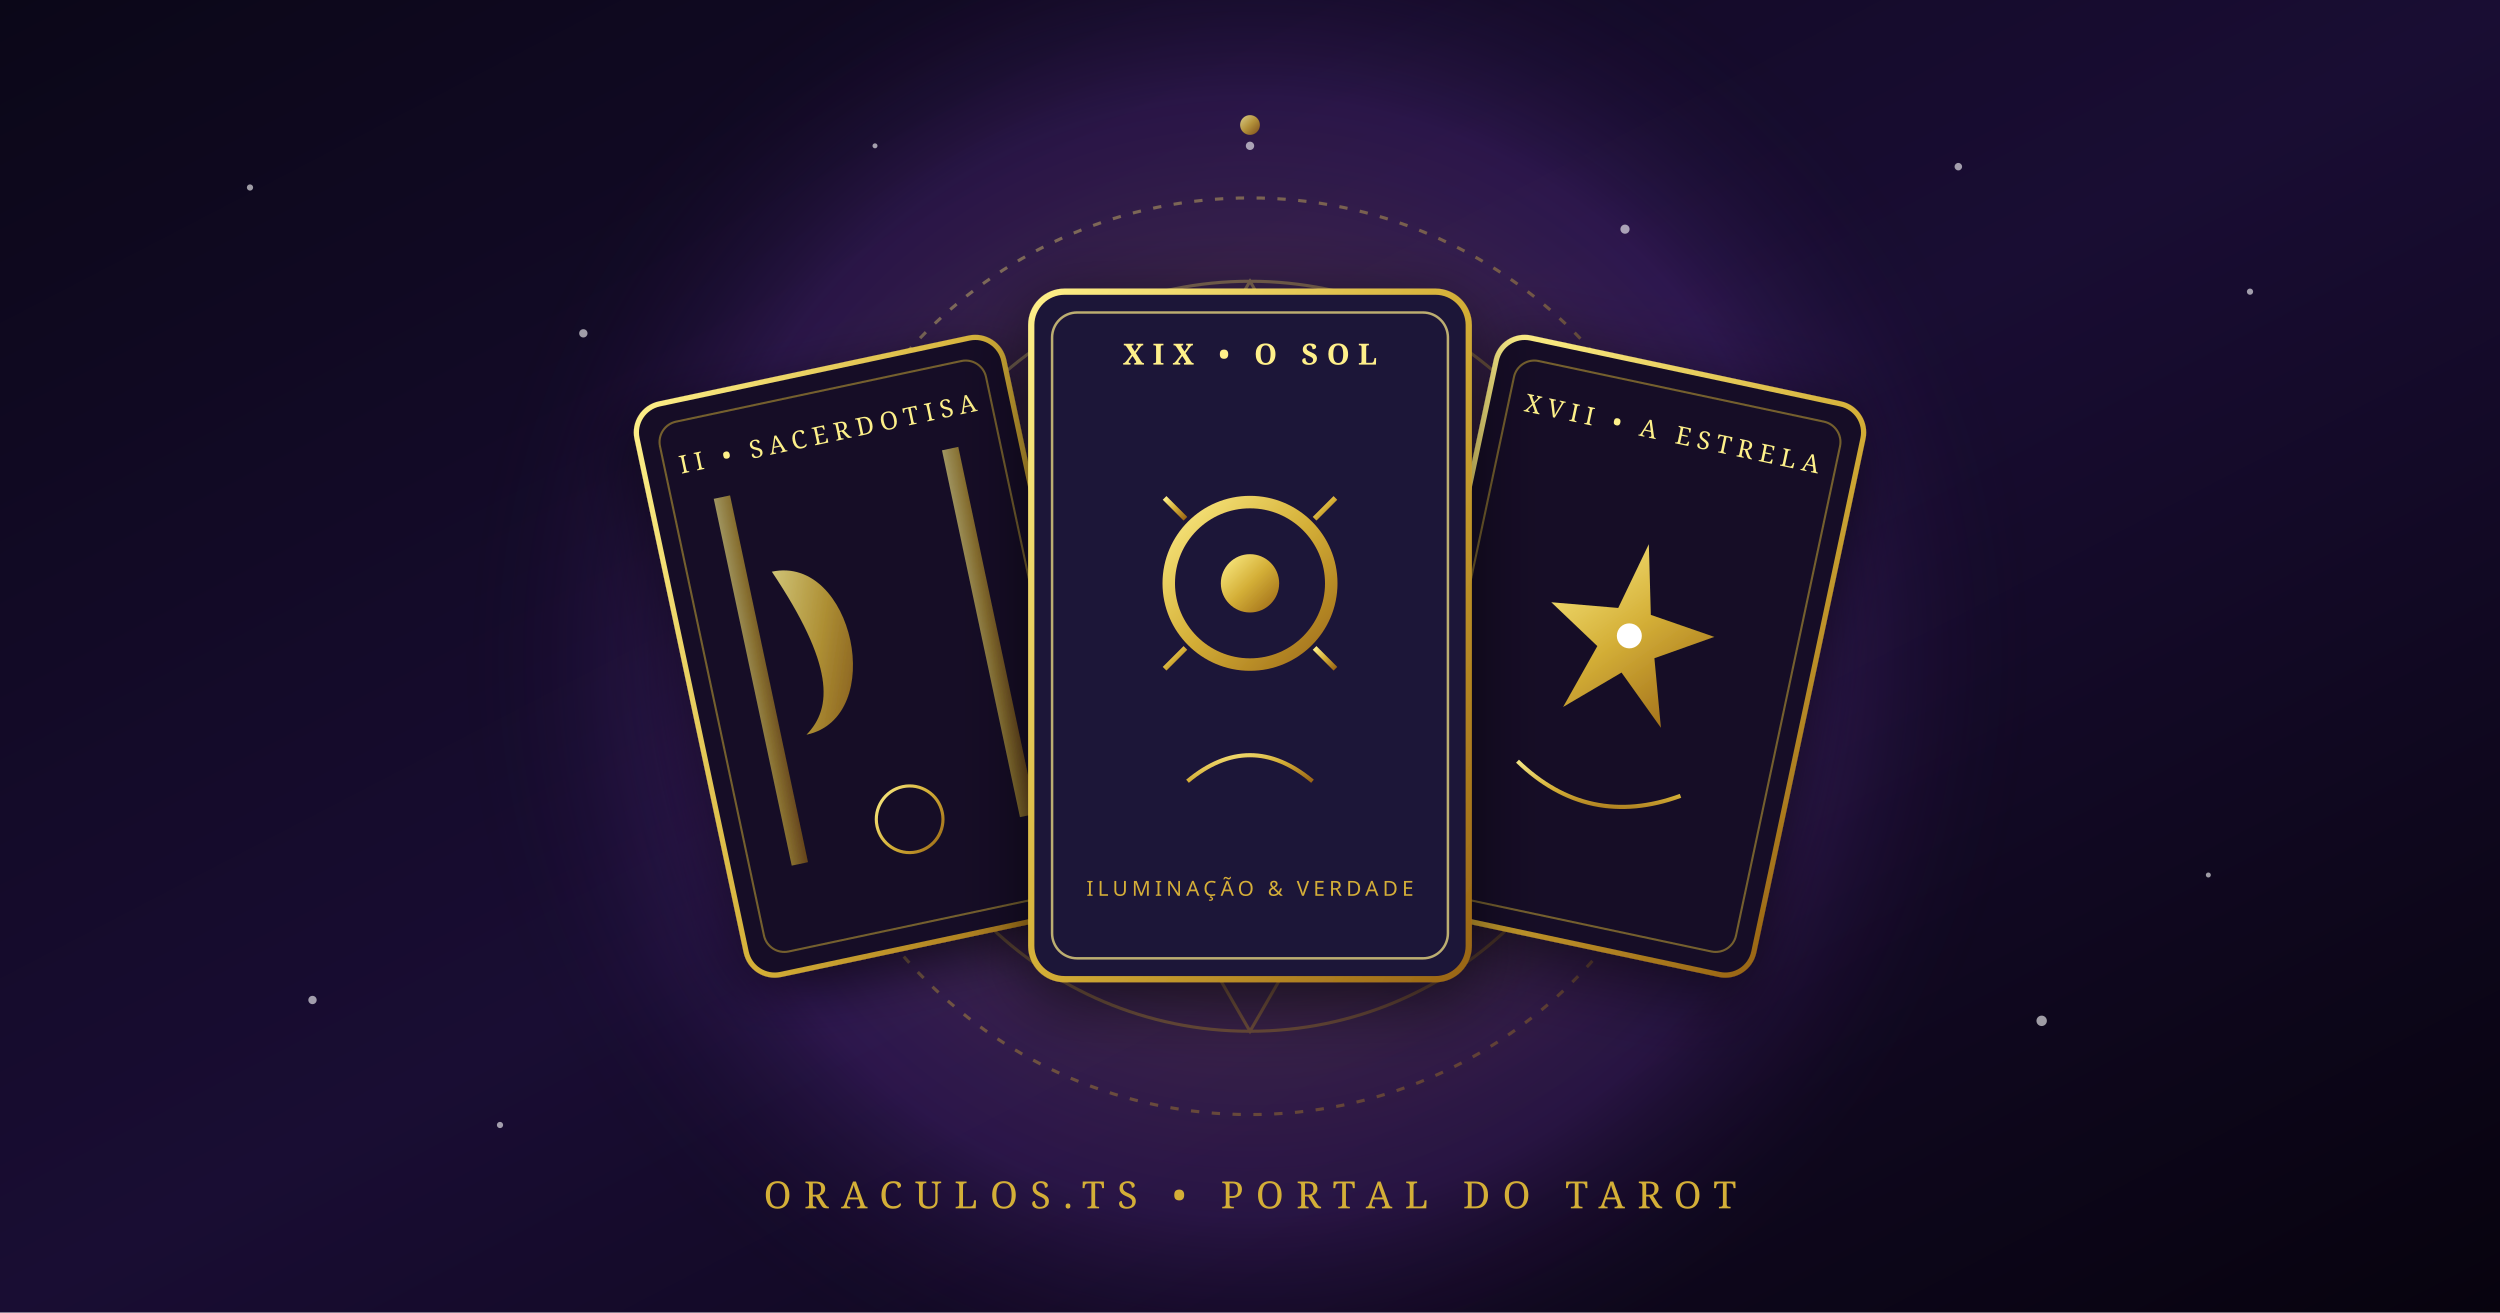
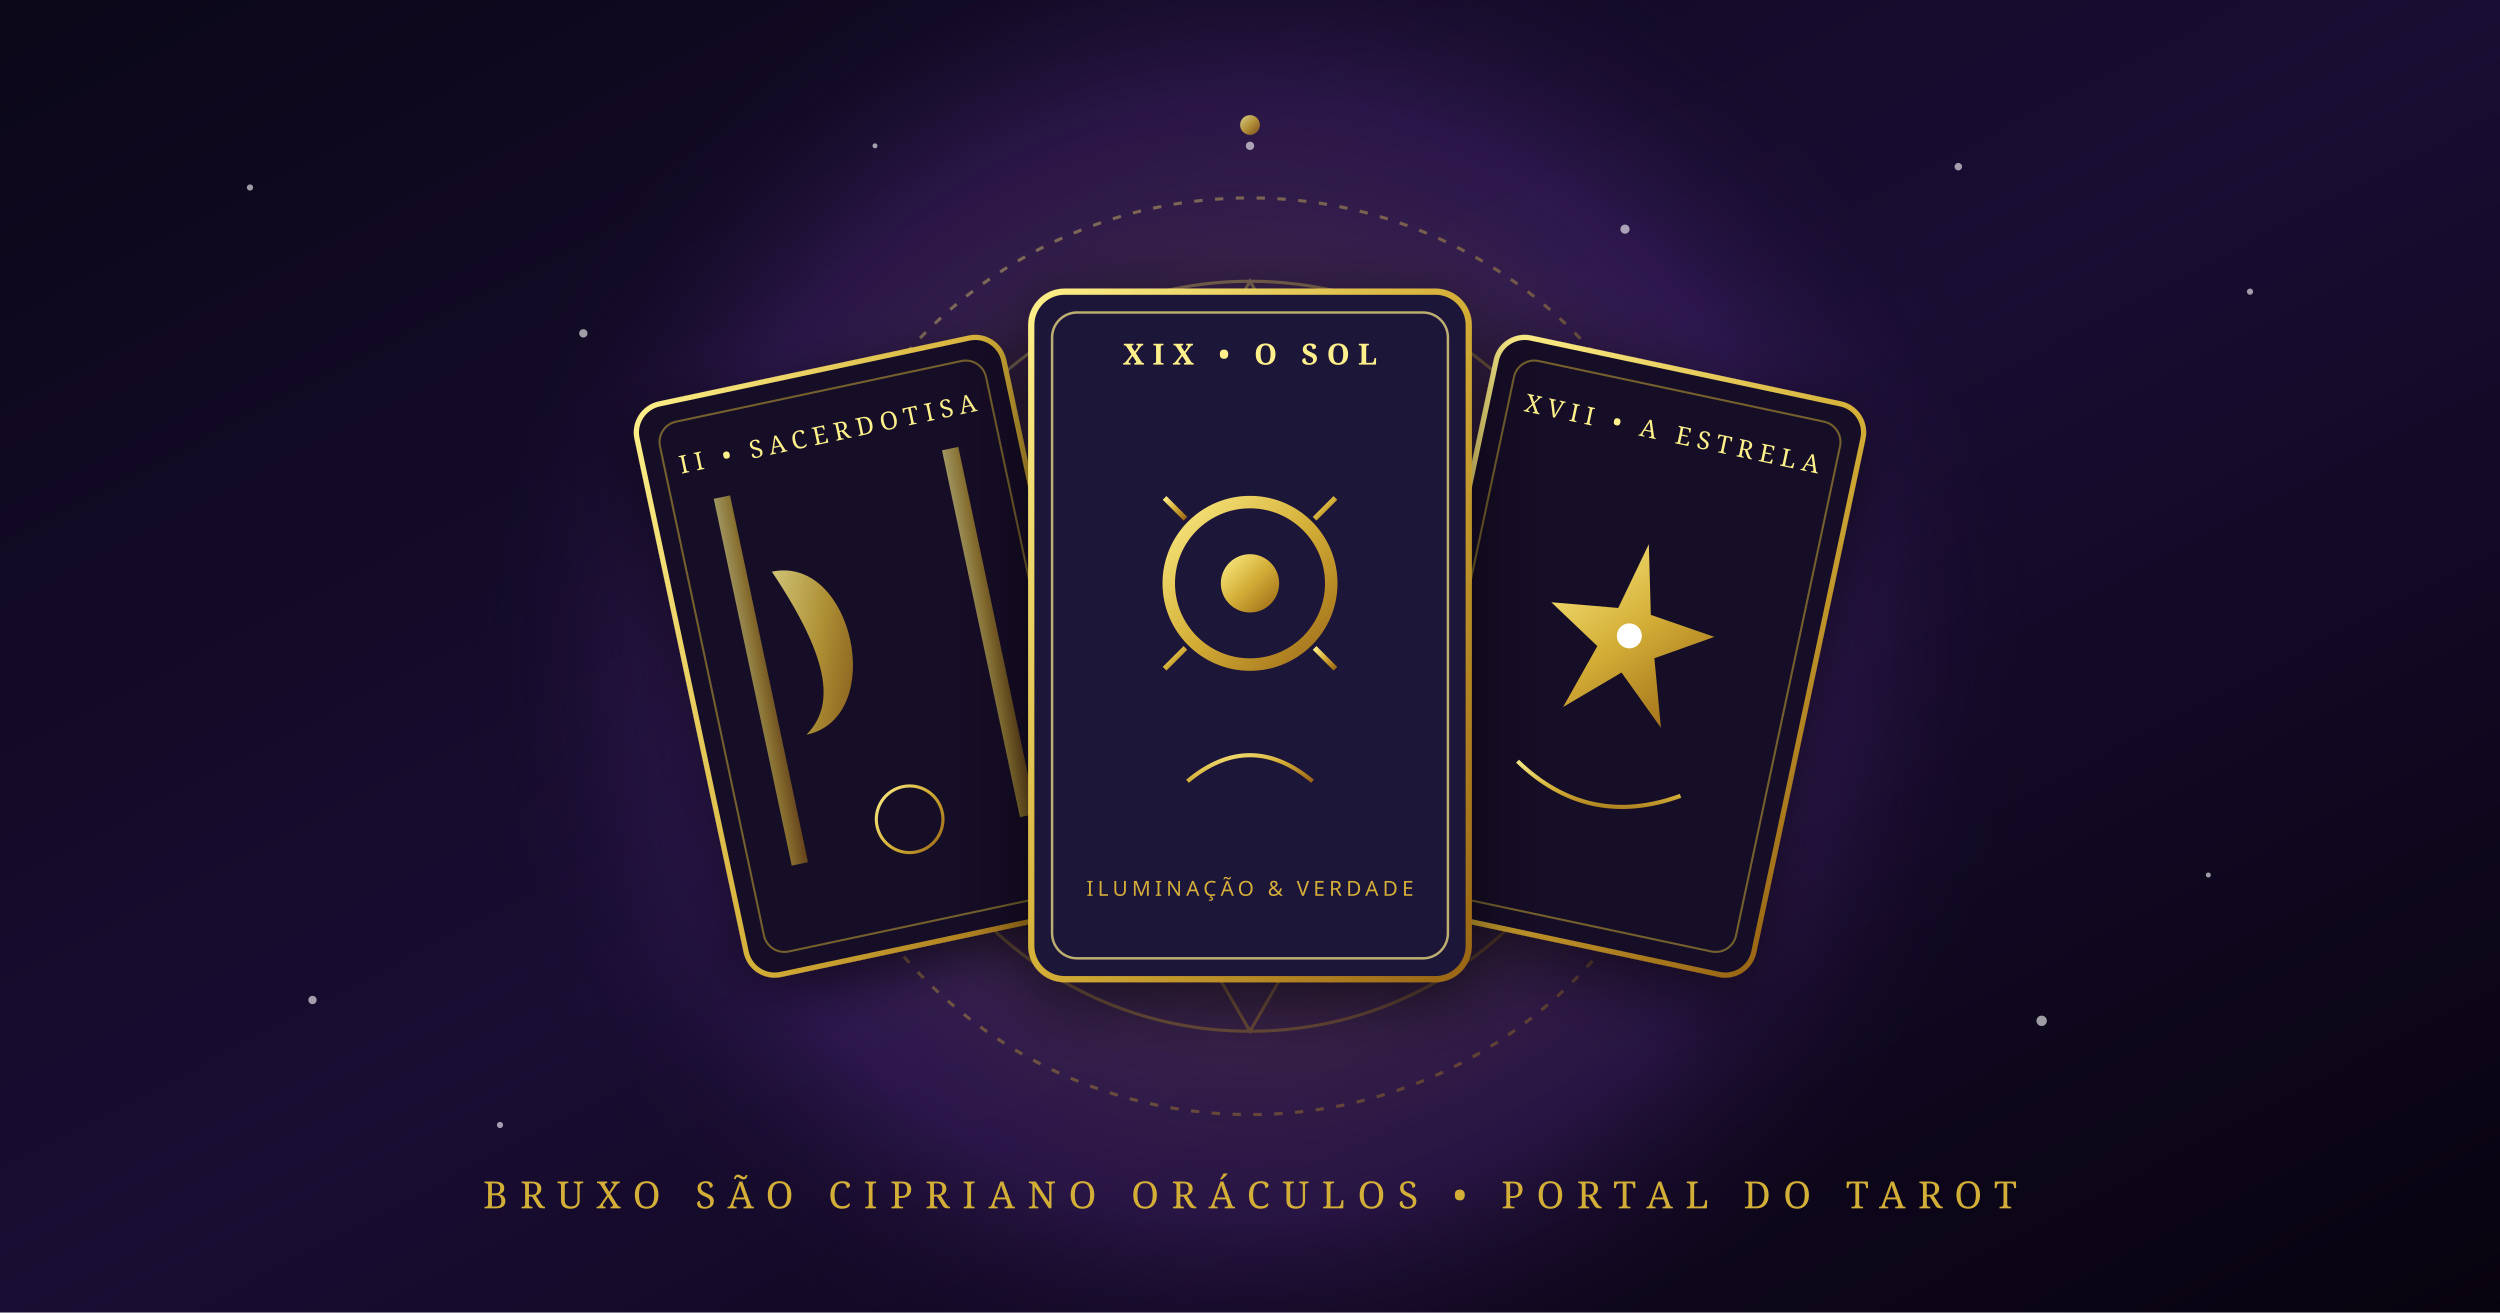
<svg xmlns="http://www.w3.org/2000/svg" viewBox="0 0 1200 630" width="1200" height="630">
  <defs>
    <linearGradient id="bg" x1="0%" y1="0%" x2="100%" y2="100%">
      <stop offset="0%" stop-color="#0b0718" />
      <stop offset="50%" stop-color="#190d33" />
      <stop offset="100%" stop-color="#07030e" />
    </linearGradient>
    <linearGradient id="gold" x1="0%" y1="0%" x2="100%" y2="100%">
      <stop offset="0%" stop-color="#fef08a" />
      <stop offset="50%" stop-color="#d4af37" />
      <stop offset="100%" stop-color="#996515" />
    </linearGradient>
    <radialGradient id="glow" cx="50%" cy="50%" r="50%">
      <stop offset="0%" stop-color="#d4af37" stop-opacity="0.35" />
      <stop offset="70%" stop-color="#a855f7" stop-opacity="0.15" />
      <stop offset="100%" stop-color="#000000" stop-opacity="0" />
    </radialGradient>
    <filter id="shadow" x="-20%" y="-20%" width="140%" height="140%">
      <feDropShadow dx="0" dy="8" stdDeviation="16" flood-color="#000" flood-opacity="0.6" />
    </filter>
  </defs>
  <rect width="1200" height="630" fill="url(#bg)" />
  <circle cx="600" cy="315" r="380" fill="url(#glow)" />
  <g fill="#ffffff" opacity="0.6">
    <circle cx="120" cy="90" r="1.5" />
    <circle cx="280" cy="160" r="2" />
    <circle cx="420" cy="70" r="1.2" />
    <circle cx="780" cy="110" r="2.2" />
    <circle cx="940" cy="80" r="1.8" />
    <circle cx="1080" cy="140" r="1.5" />
    <circle cx="150" cy="480" r="2" />
    <circle cx="240" cy="540" r="1.5" />
    <circle cx="980" cy="490" r="2.5" />
    <circle cx="1060" cy="420" r="1.2" />
    <circle cx="600" cy="70" r="2" />
  </g>
  <g stroke="url(#gold)" stroke-width="1.5" fill="none" opacity="0.4" transform="translate(600, 315)">
    <circle r="220" stroke-dasharray="4,6" />
    <circle r="180" />
    <polygon points="0,-180 155.88,90 -155.88,90" />
    <polygon points="0,180 155.88,-90 -155.88,-90" />
    <circle r="120" stroke-dasharray="2,4" />
  </g>
  <g transform="translate(420, 315) rotate(-12)" filter="url(#shadow)">
    <rect x="-90" y="-140" width="180" height="280" rx="14" fill="#150f26" stroke="url(#gold)" stroke-width="2.5" />
    <rect x="-80" y="-130" width="160" height="260" rx="10" fill="none" stroke="#d4af37" stroke-width="1" stroke-opacity="0.5" />
    <path d="M-40,-50 C-20,-50 -10,-30 -10,-10 C-10,10 -20,30 -40,30 C-25,20 -20,0 -40,-50" fill="url(#gold)" opacity="0.8" />
    <rect x="-60" y="-90" width="8" height="180" fill="url(#gold)" opacity="0.6" />
    <rect x="52" y="-90" width="8" height="180" fill="url(#gold)" opacity="0.6" />
    <circle cx="0" cy="80" r="16" fill="none" stroke="url(#gold)" stroke-width="1.5" />
    <text x="0" y="-105" fill="#fef08a" font-family="serif" font-size="12" text-anchor="middle" letter-spacing="3">II • SACERDOTISA</text>
  </g>
  <g transform="translate(780, 315) rotate(12)" filter="url(#shadow)">
    <rect x="-90" y="-140" width="180" height="280" rx="14" fill="#150f26" stroke="url(#gold)" stroke-width="2.5" />
    <rect x="-80" y="-130" width="160" height="260" rx="10" fill="none" stroke="#d4af37" stroke-width="1" stroke-opacity="0.5" />
    <g transform="translate(0, -10)" fill="url(#gold)">
      <polygon points="0,-45 8,-12 40,-8 14,8 24,40 0,18 -24,40 -14,8 -40,-8 -8,-12" />
      <circle cx="0" cy="0" r="6" fill="#fff" />
    </g>
    <path d="M-40,60 Q0,85 40,60" fill="none" stroke="url(#gold)" stroke-width="2" />
    <text x="0" y="-105" fill="#fef08a" font-family="serif" font-size="12" text-anchor="middle" letter-spacing="3">XVII • A ESTRELA</text>
  </g>
  <g transform="translate(600, 305)" filter="url(#shadow)">
    <rect x="-105" y="-165" width="210" height="330" rx="16" fill="#1e1338" stroke="url(#gold)" stroke-width="3" />
    <rect x="-95" y="-155" width="190" height="310" rx="12" fill="none" stroke="#fef08a" stroke-width="1.2" stroke-opacity="0.7" />
    <circle cx="0" cy="-25" r="42" fill="url(#gold)" />
    <circle cx="0" cy="-25" r="36" fill="#1e1338" />
    <g stroke="url(#gold)" stroke-width="2.5" transform="translate(0, -25)">
      <line x1="0" y1="-58" x2="0" y2="-44" />
      <line x1="41" y1="-41" x2="31" y2="-31" />
      <line x1="58" y1="0" x2="44" y2="0" />
      <line x1="41" y1="41" x2="31" y2="31" />
      <line x1="0" y1="58" x2="0" y2="44" />
      <line x1="-41" y1="41" x2="-31" y2="31" />
      <line x1="-58" y1="0" x2="-44" y2="0" />
      <line x1="-41" y1="-41" x2="-31" y2="-31" />
    </g>
    <circle cx="0" cy="-25" r="14" fill="url(#gold)" />
    <path d="M-30,70 Q0,45 30,70" fill="none" stroke="url(#gold)" stroke-width="2" />
    <text x="0" y="-130" fill="#fef08a" font-family="serif" font-size="14" font-weight="bold" text-anchor="middle" letter-spacing="4">XIX • O SOL</text>
    <text x="0" y="125" fill="#d4af37" font-family="sans-serif" font-size="10" text-anchor="middle" letter-spacing="2">ILUMINAÇÃO &amp; VERDADE</text>
  </g>
  <g fill="none" stroke="url(#gold)" stroke-width="1.5" opacity="0.8">
    <path d="M200,60 L450,60 M750,60 L1000,60" />
    <circle cx="600" cy="60" r="4" fill="url(#gold)" />
  </g>
-   <text x="600" y="580" fill="#d4af37" font-family="serif" font-size="18" font-weight="300" text-anchor="middle" letter-spacing="6">ORACULOS.TS • PORTAL DO TAROT</text>
+   <text x="600" y="580" fill="#d4af37" font-family="serif" font-size="18" font-weight="300" text-anchor="middle" letter-spacing="6">BRUXO SÃO CIPRIANO ORÁCULOS • PORTAL DO TAROT</text>
</svg>
